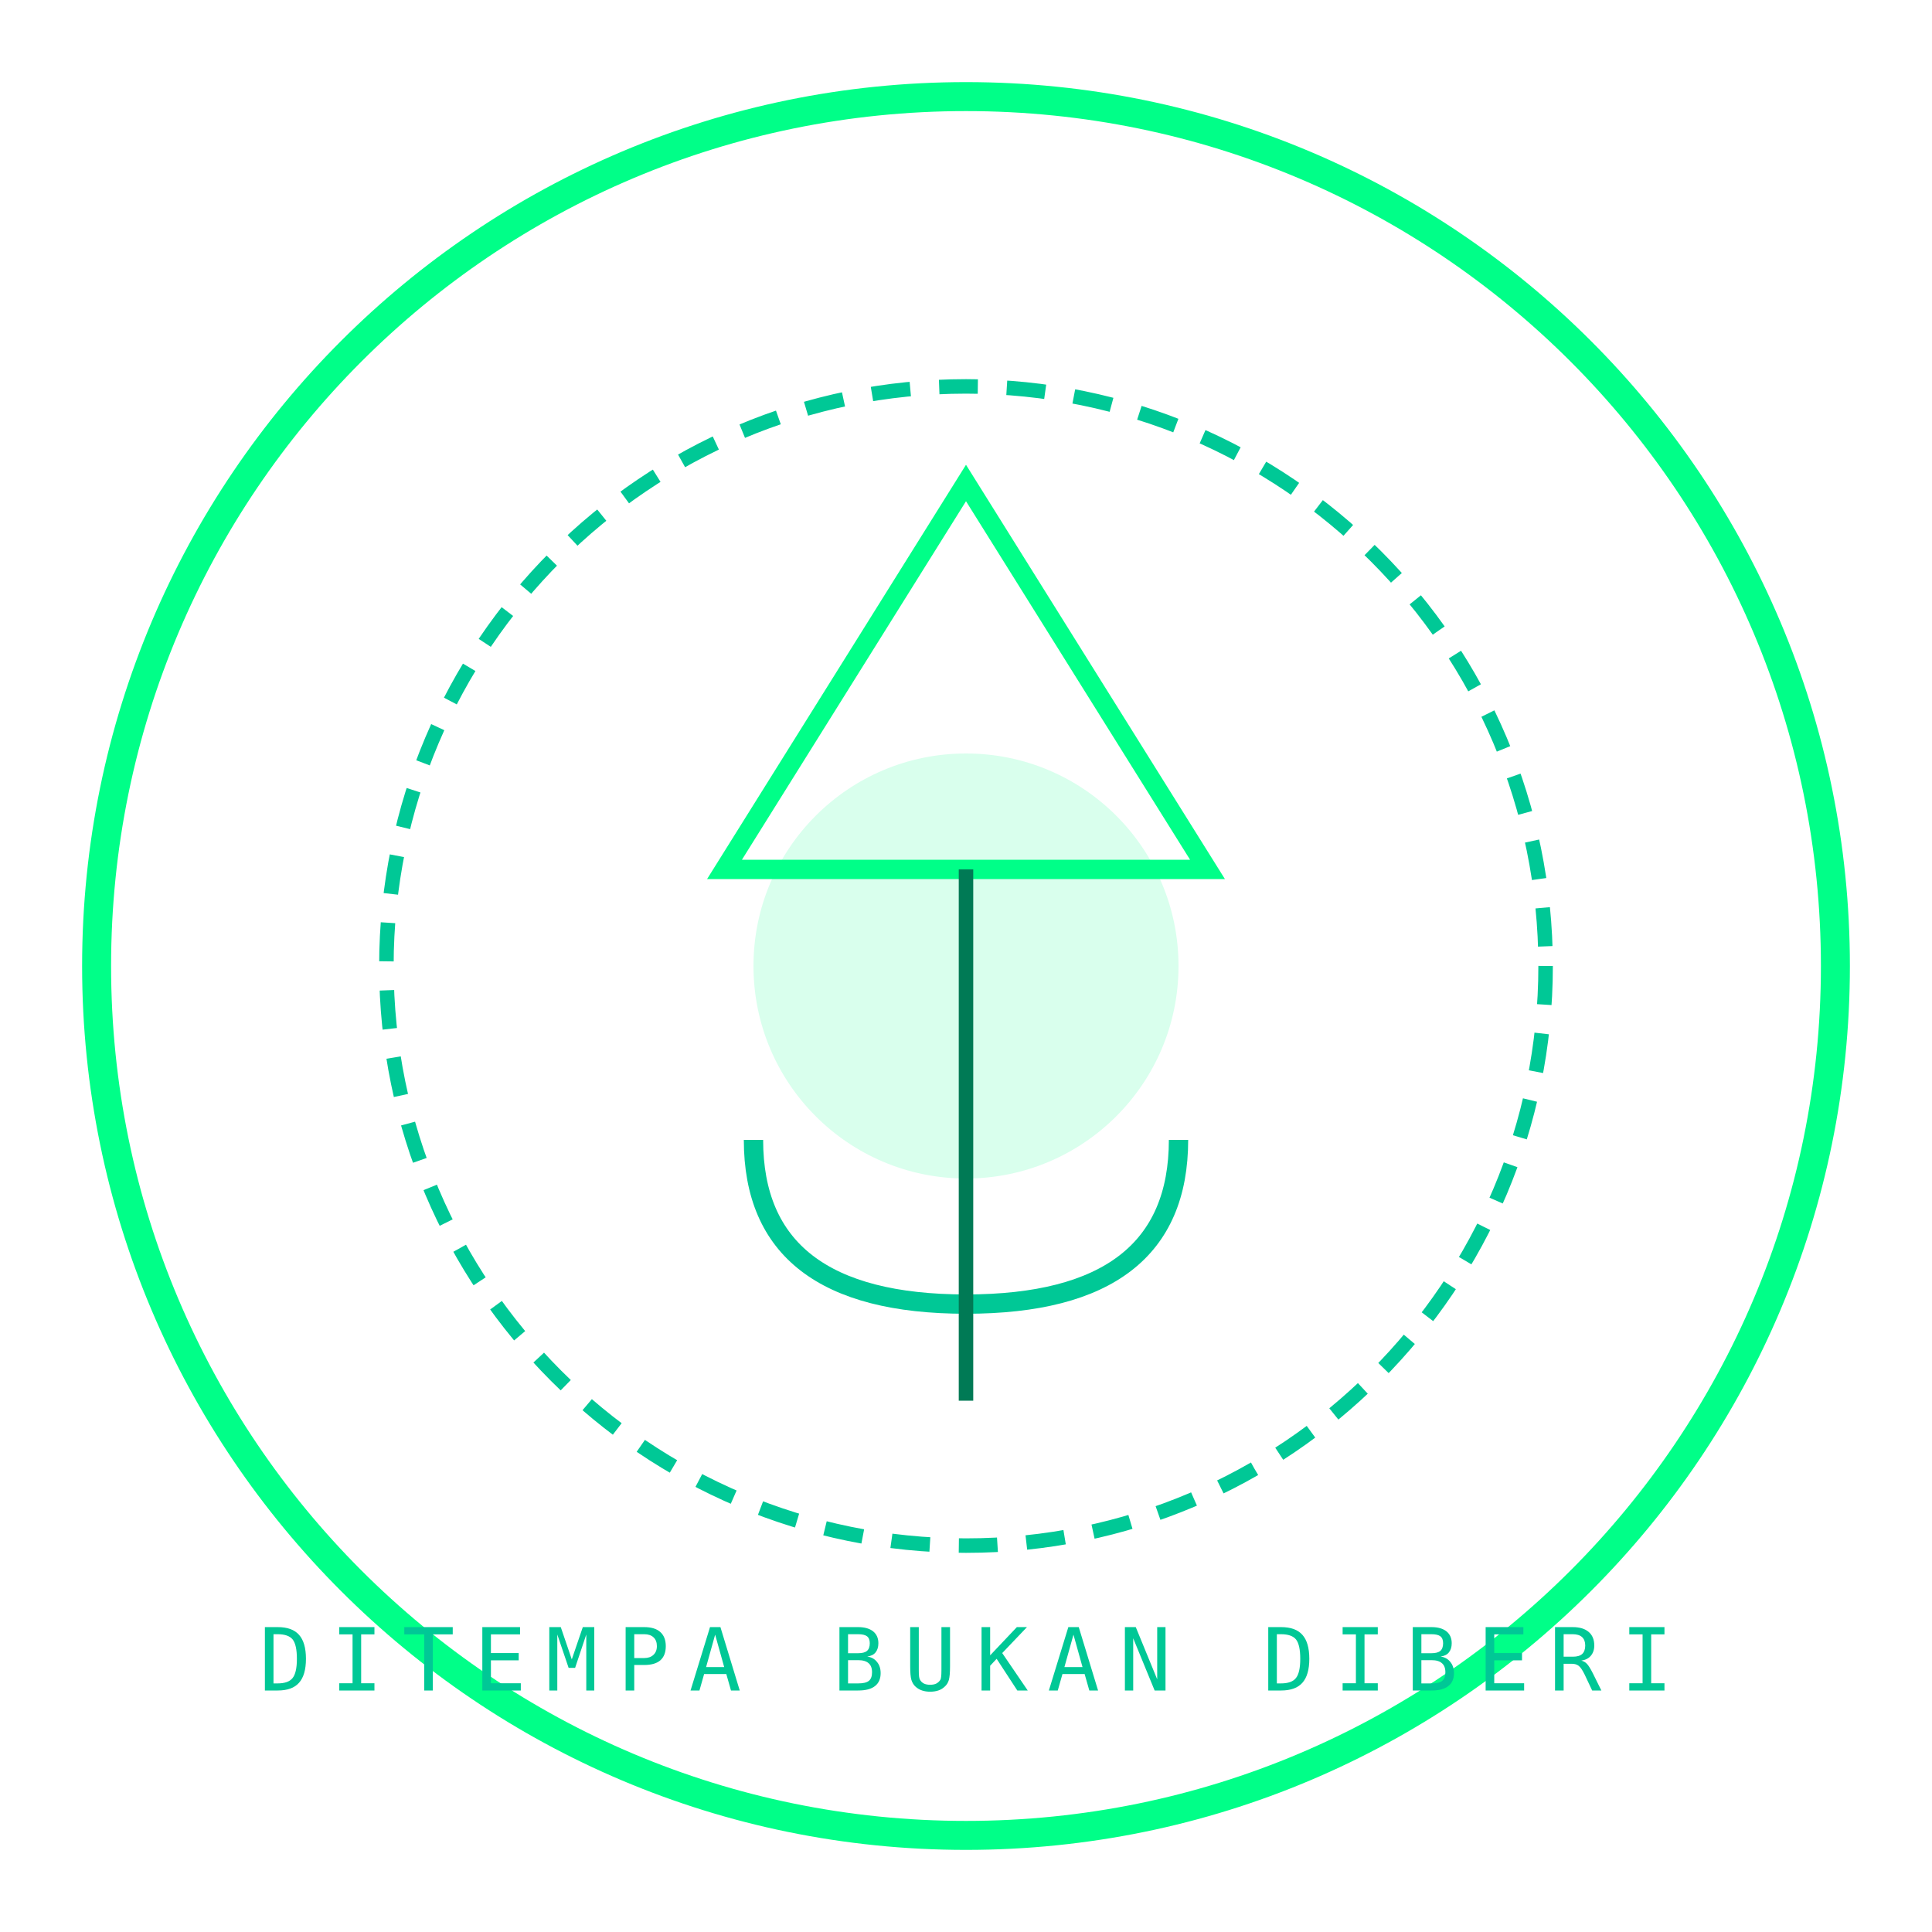
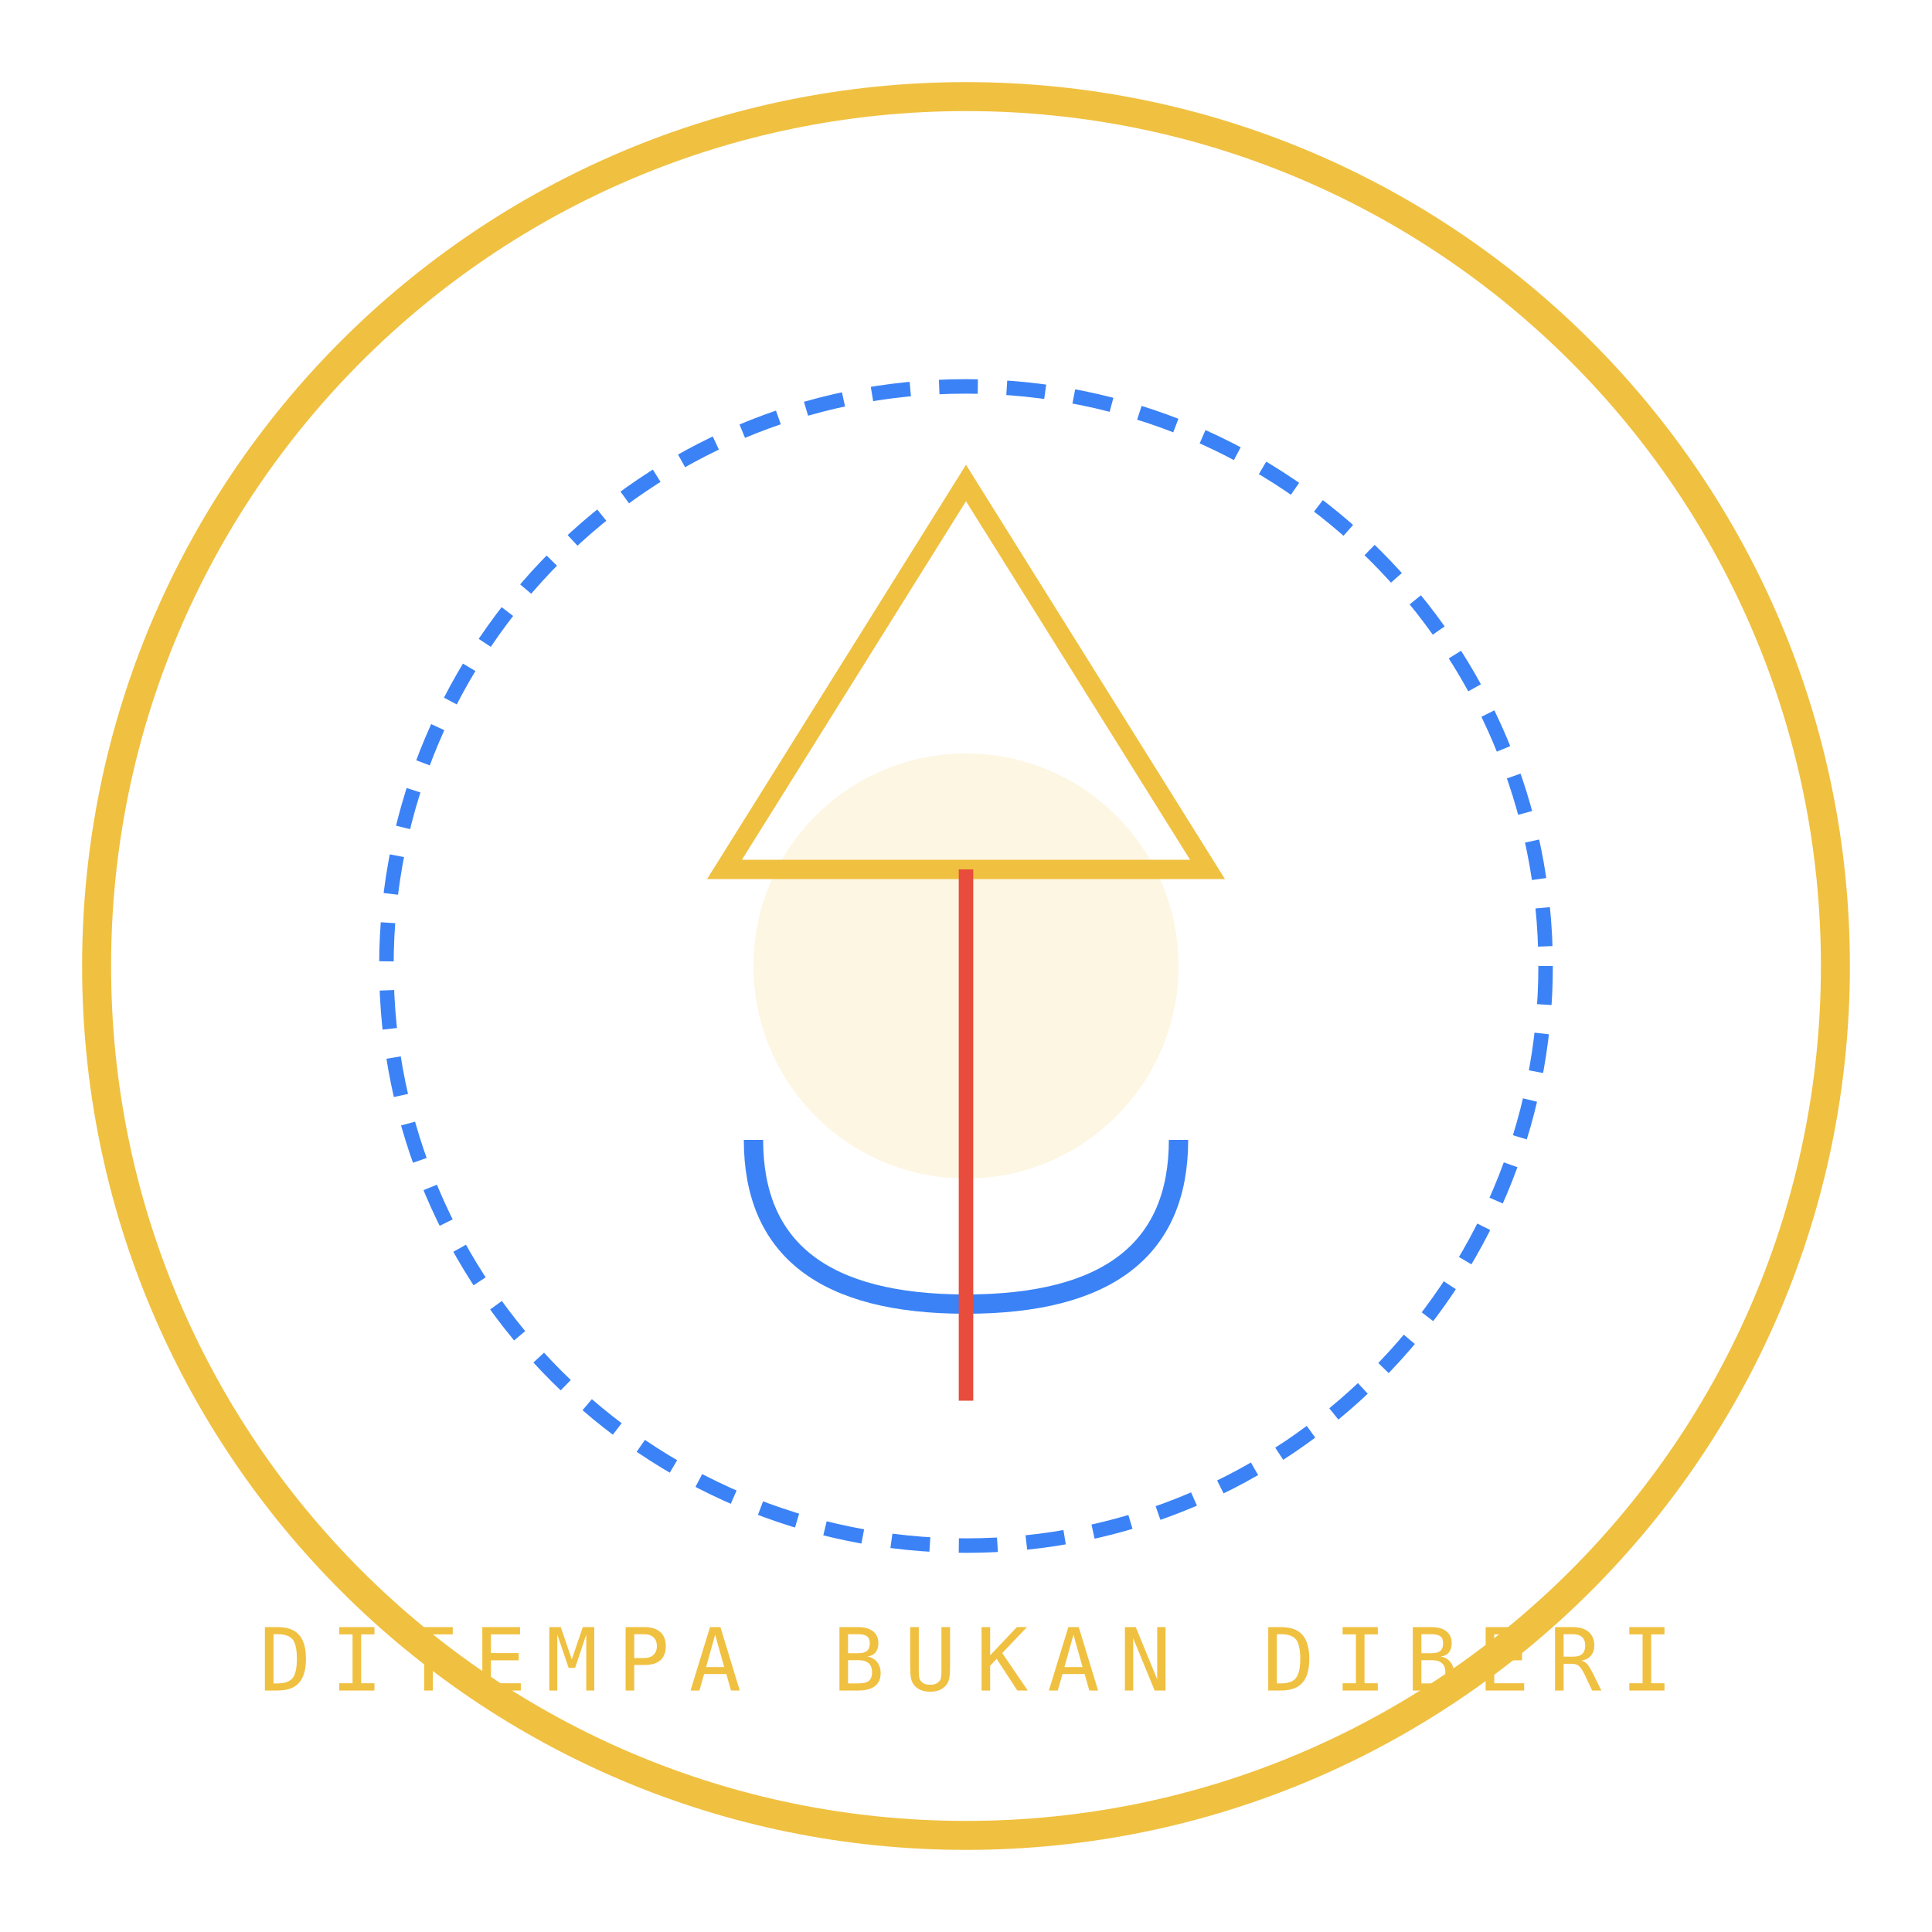
<svg xmlns="http://www.w3.org/2000/svg" viewBox="0 0 200 200" width="200" height="200">
-   <circle cx="100" cy="100" r="90" fill="none" stroke="#00ff88" stroke-width="3" />
-   <circle cx="100" cy="100" r="60" fill="none" stroke="#00c896" stroke-width="1.5" stroke-dasharray="4 3" />
-   <circle cx="100" cy="100" r="22" fill="#00ff88" opacity="0.15" />
-   <polygon points="100,50 75,90 125,90" fill="none" stroke="#00ff88" stroke-width="2" />
-   <path d="M78 118 Q78 135 100 135 Q122 135 122 118" fill="none" stroke="#00c896" stroke-width="2" />
-   <line x1="100" y1="90" x2="100" y2="145" stroke="#007a55" stroke-width="1.5" />
-   <text x="100" y="175" text-anchor="middle" font-family="monospace" font-size="9" fill="#00c896" letter-spacing="2">DITEMPA BUKAN DIBERI</text>
+   <circle cx="100" cy="100" r="90" fill="none" stroke="#f0c040" stroke-width="3" />
+   <circle cx="100" cy="100" r="60" fill="none" stroke="#3b82f6" stroke-width="1.5" stroke-dasharray="4 3" />
+   <circle cx="100" cy="100" r="22" fill="#f0c040" opacity="0.15" />
+   <polygon points="100,50 75,90 125,90" fill="none" stroke="#f0c040" stroke-width="2" />
+   <path d="M78 118 Q78 135 100 135 Q122 135 122 118" fill="none" stroke="#3b82f6" stroke-width="2" />
+   <line x1="100" y1="90" x2="100" y2="145" stroke="#e74c3c" stroke-width="1.5" />
+   <text x="100" y="175" text-anchor="middle" font-family="monospace" font-size="9" fill="#f0c040" letter-spacing="2">DITEMPA BUKAN DIBERI</text>
</svg>
